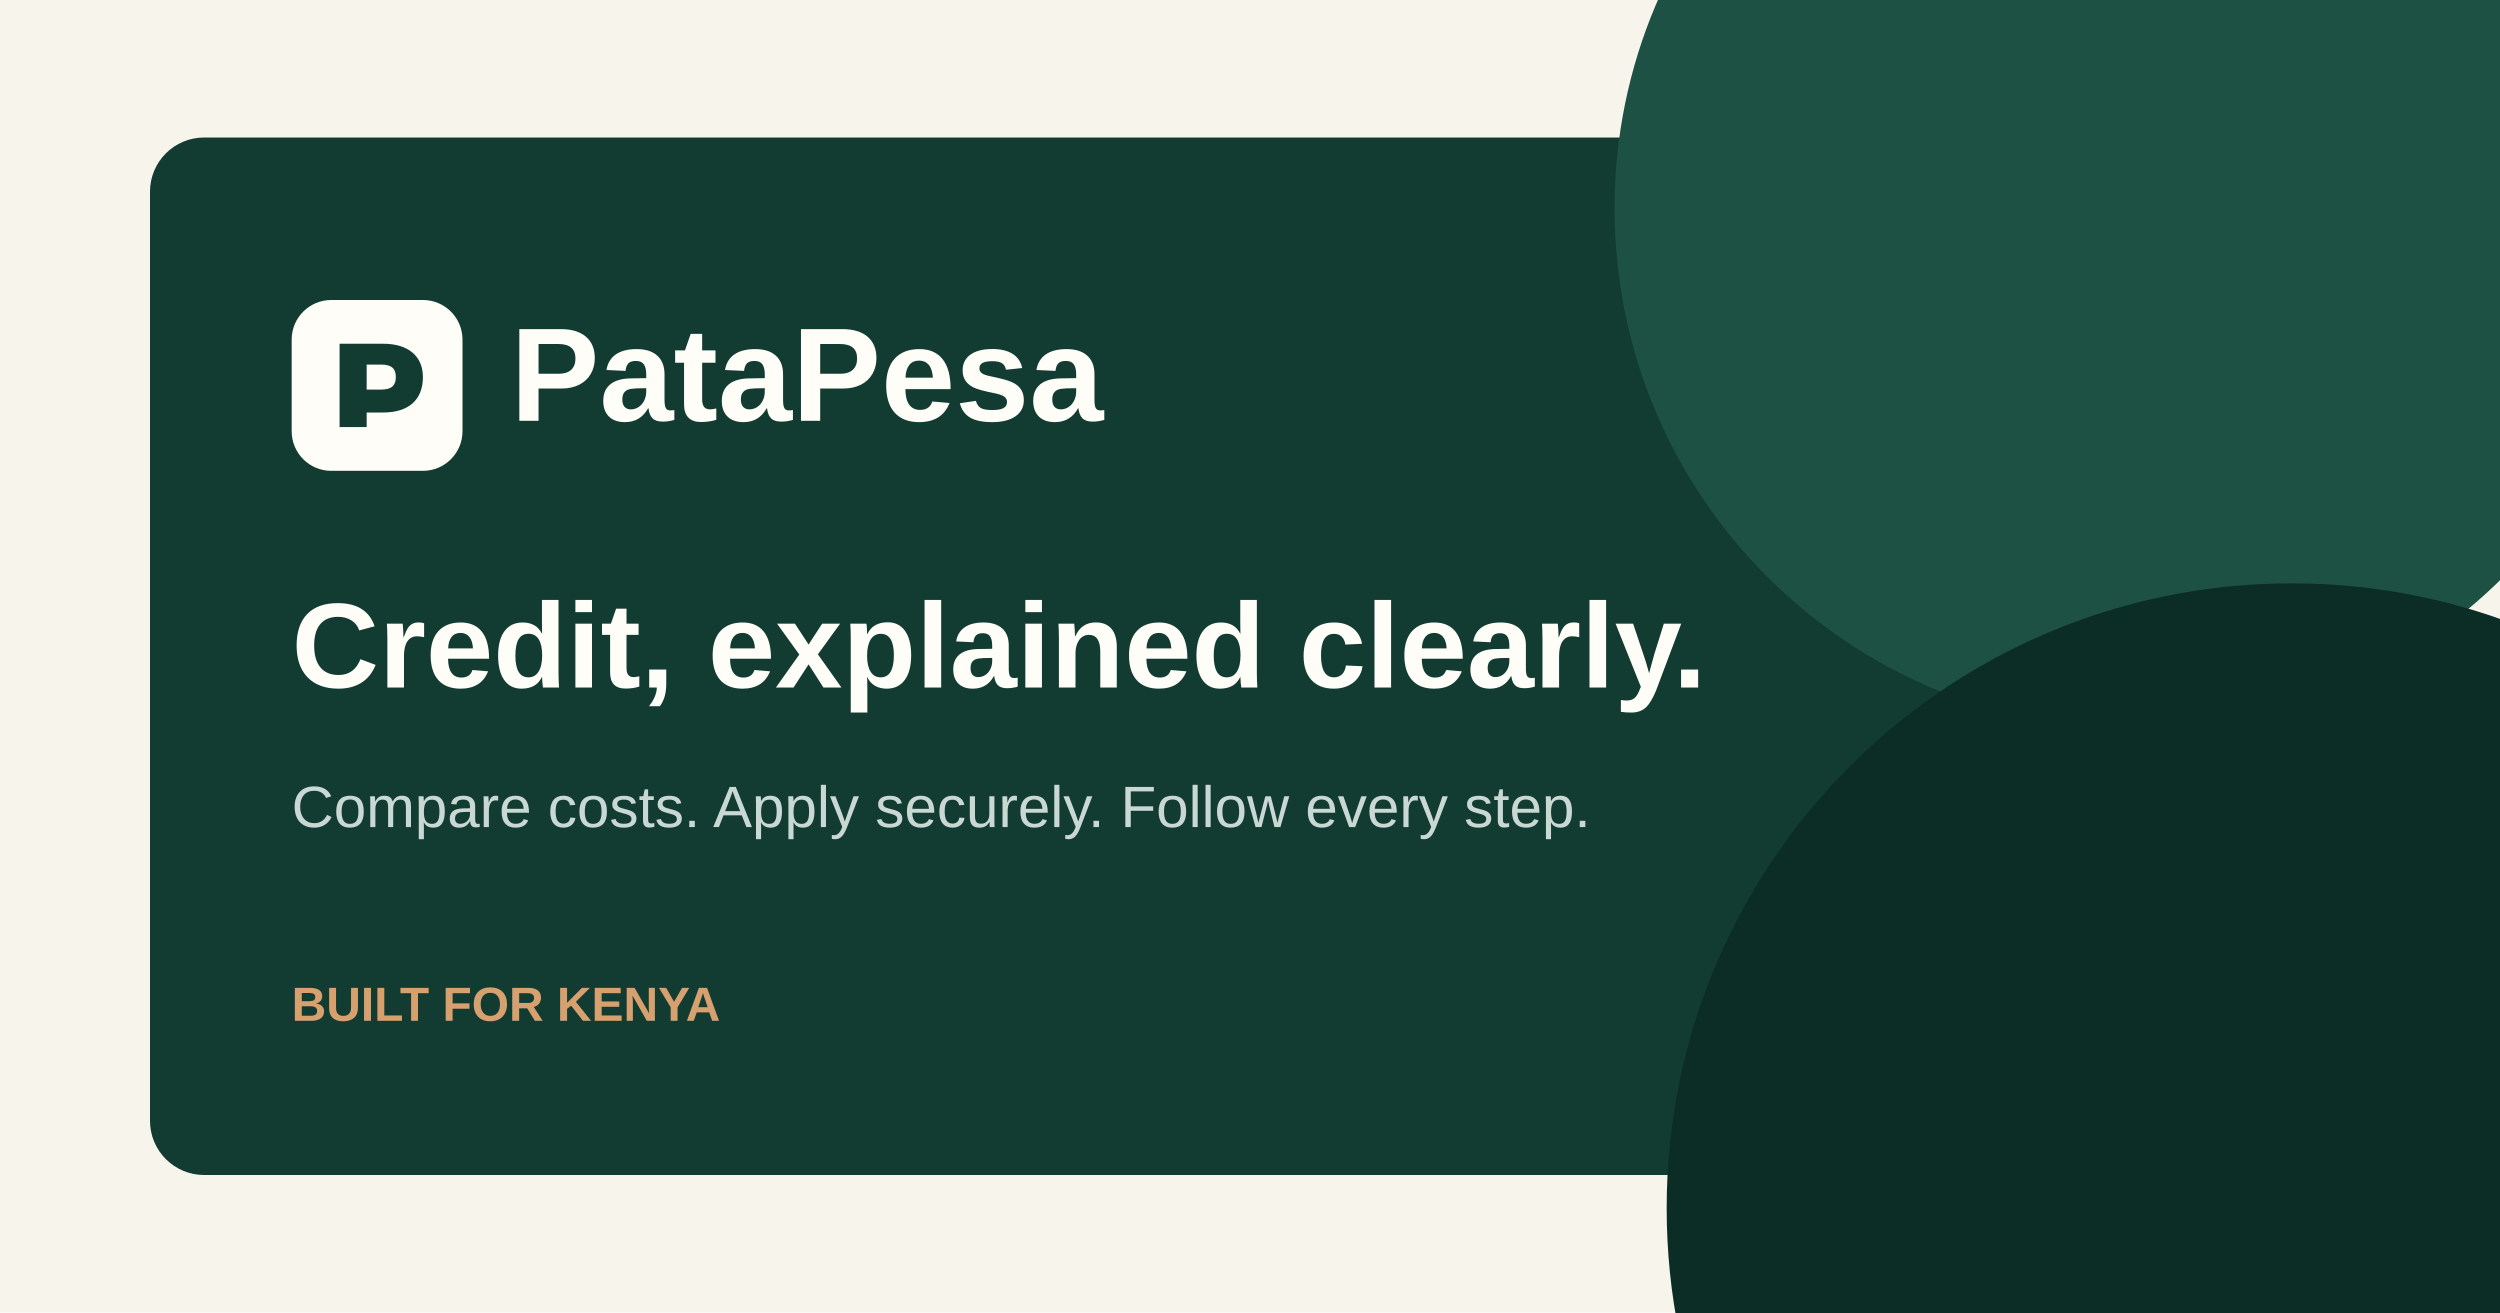
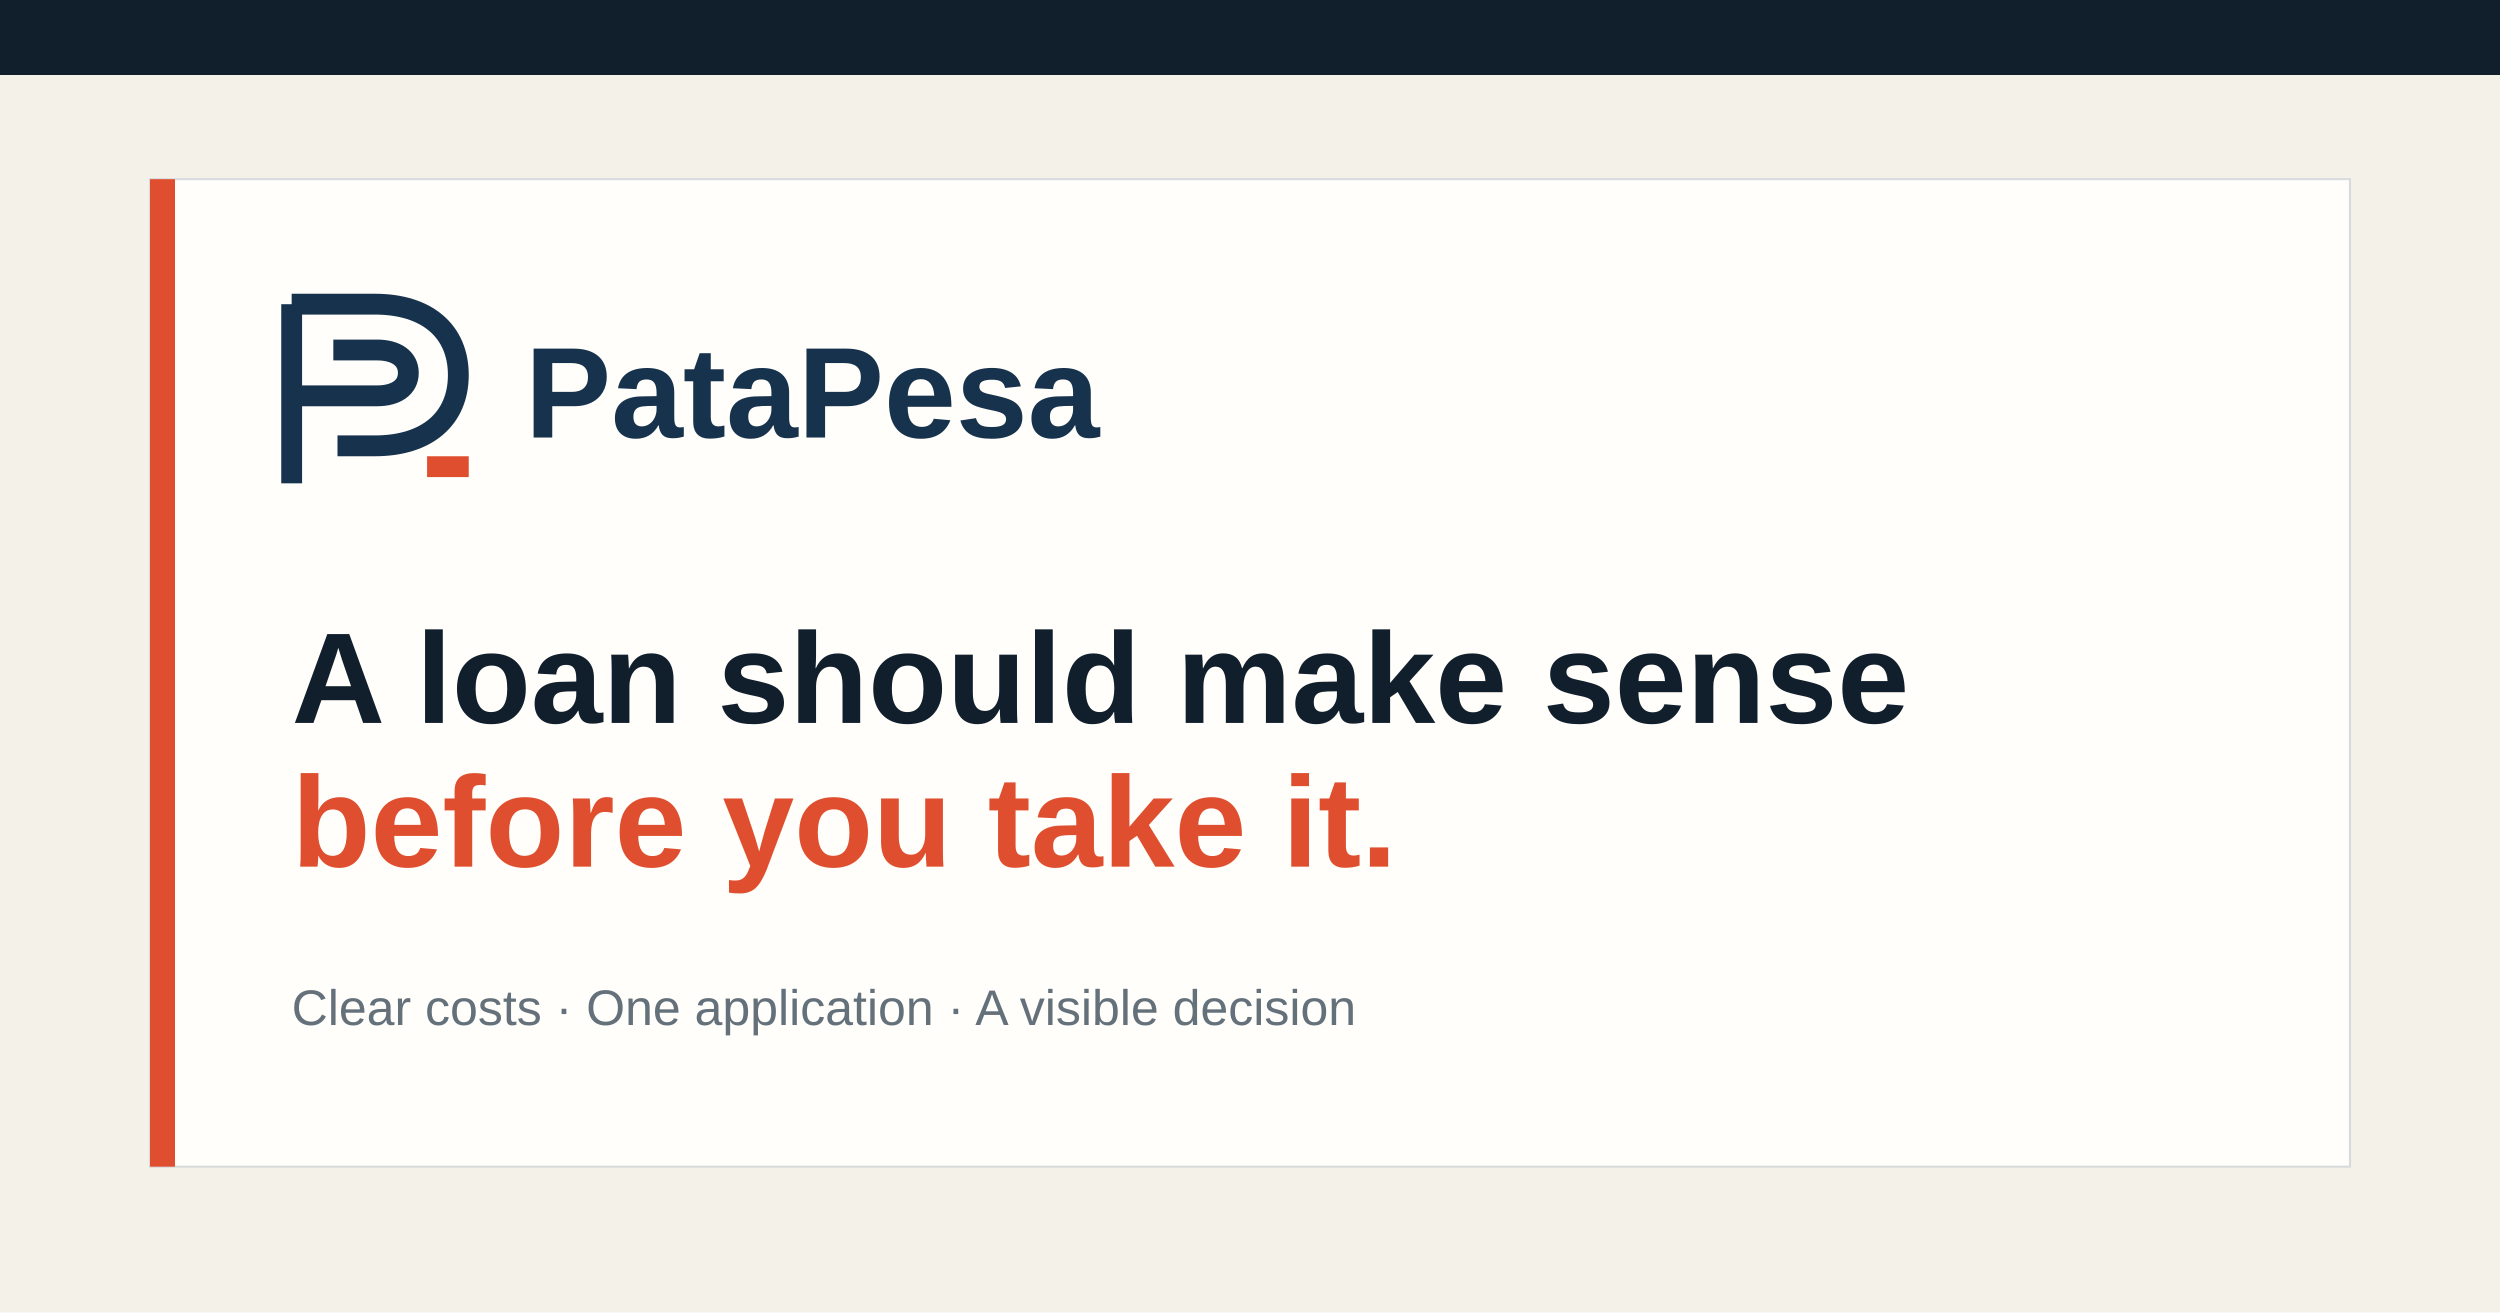
<svg xmlns="http://www.w3.org/2000/svg" width="1200" height="630" viewBox="0 0 1200 630">
-   <rect width="1200" height="630" fill="#f7f4ec" />
-   <rect x="72" y="66" width="1056" height="498" rx="26" fill="#123c32" />
-   <circle cx="1025" cy="100" r="250" fill="#1d5144" />
-   <circle cx="1100" cy="580" r="300" fill="#0b2d26" />
-   <rect x="140" y="144" width="82" height="82" rx="19" fill="#fffdf7" />
-   <path d="M163 205v-40h21c12 0 19 6 19 16 0 11-7 17-19 17h-8v7h-13Zm13-18h7c5 0 7-2 7-6s-2-6-7-6h-7v12Z" fill="#123c32" />
-   <text x="245" y="202" font-family="Arial,sans-serif" font-size="64" font-weight="700" fill="#fffdf7">PataPesa</text>
-   <text x="140" y="330" font-family="Arial,sans-serif" font-size="58" font-weight="700" fill="#fffdf7">Credit, explained clearly.</text>
-   <text x="140" y="397" font-family="Arial,sans-serif" font-size="28" fill="#c9d8d3">Compare costs. Apply securely. Follow every step.</text>
-   <text x="140" y="490" font-family="Arial,sans-serif" font-size="23" font-weight="700" fill="#d7a16f">BUILT FOR KENYA</text>
+   <rect width="1200" height="630" fill="#f4f1e9" />
+   <rect x="0" y="0" width="1200" height="36" fill="#111f2d" />
+   <rect x="72" y="86" width="1056" height="474" fill="#fffefa" stroke="#d7dbdd" />
+   <rect x="72" y="86" width="12" height="474" fill="#df4f2f" />
+   <path d="M140 146h40c25 0 40 13 40 34s-15 34-40 34h-18M140 146v86M142 190h39c9 0 15-4 15-11s-6-11-15-11h-21" fill="none" stroke="#17324d" stroke-width="10" />
+   <path d="M205 224h20" stroke="#df4f2f" stroke-width="10" />
+   <text x="252" y="210" font-family="Arial,sans-serif" font-size="62" font-weight="800" fill="#17324d">PataPesa</text>
+   <text x="140" y="347" font-family="Arial,sans-serif" font-size="62" font-weight="800" fill="#111f2d">A loan should make sense</text>
+   <text x="140" y="416" font-family="Arial,sans-serif" font-size="62" font-weight="800" fill="#df4f2f">before you take it.</text>
+   <text x="140" y="492" font-family="Arial,sans-serif" font-size="24" fill="#64717b">Clear costs · One application · A visible decision</text>
</svg>
